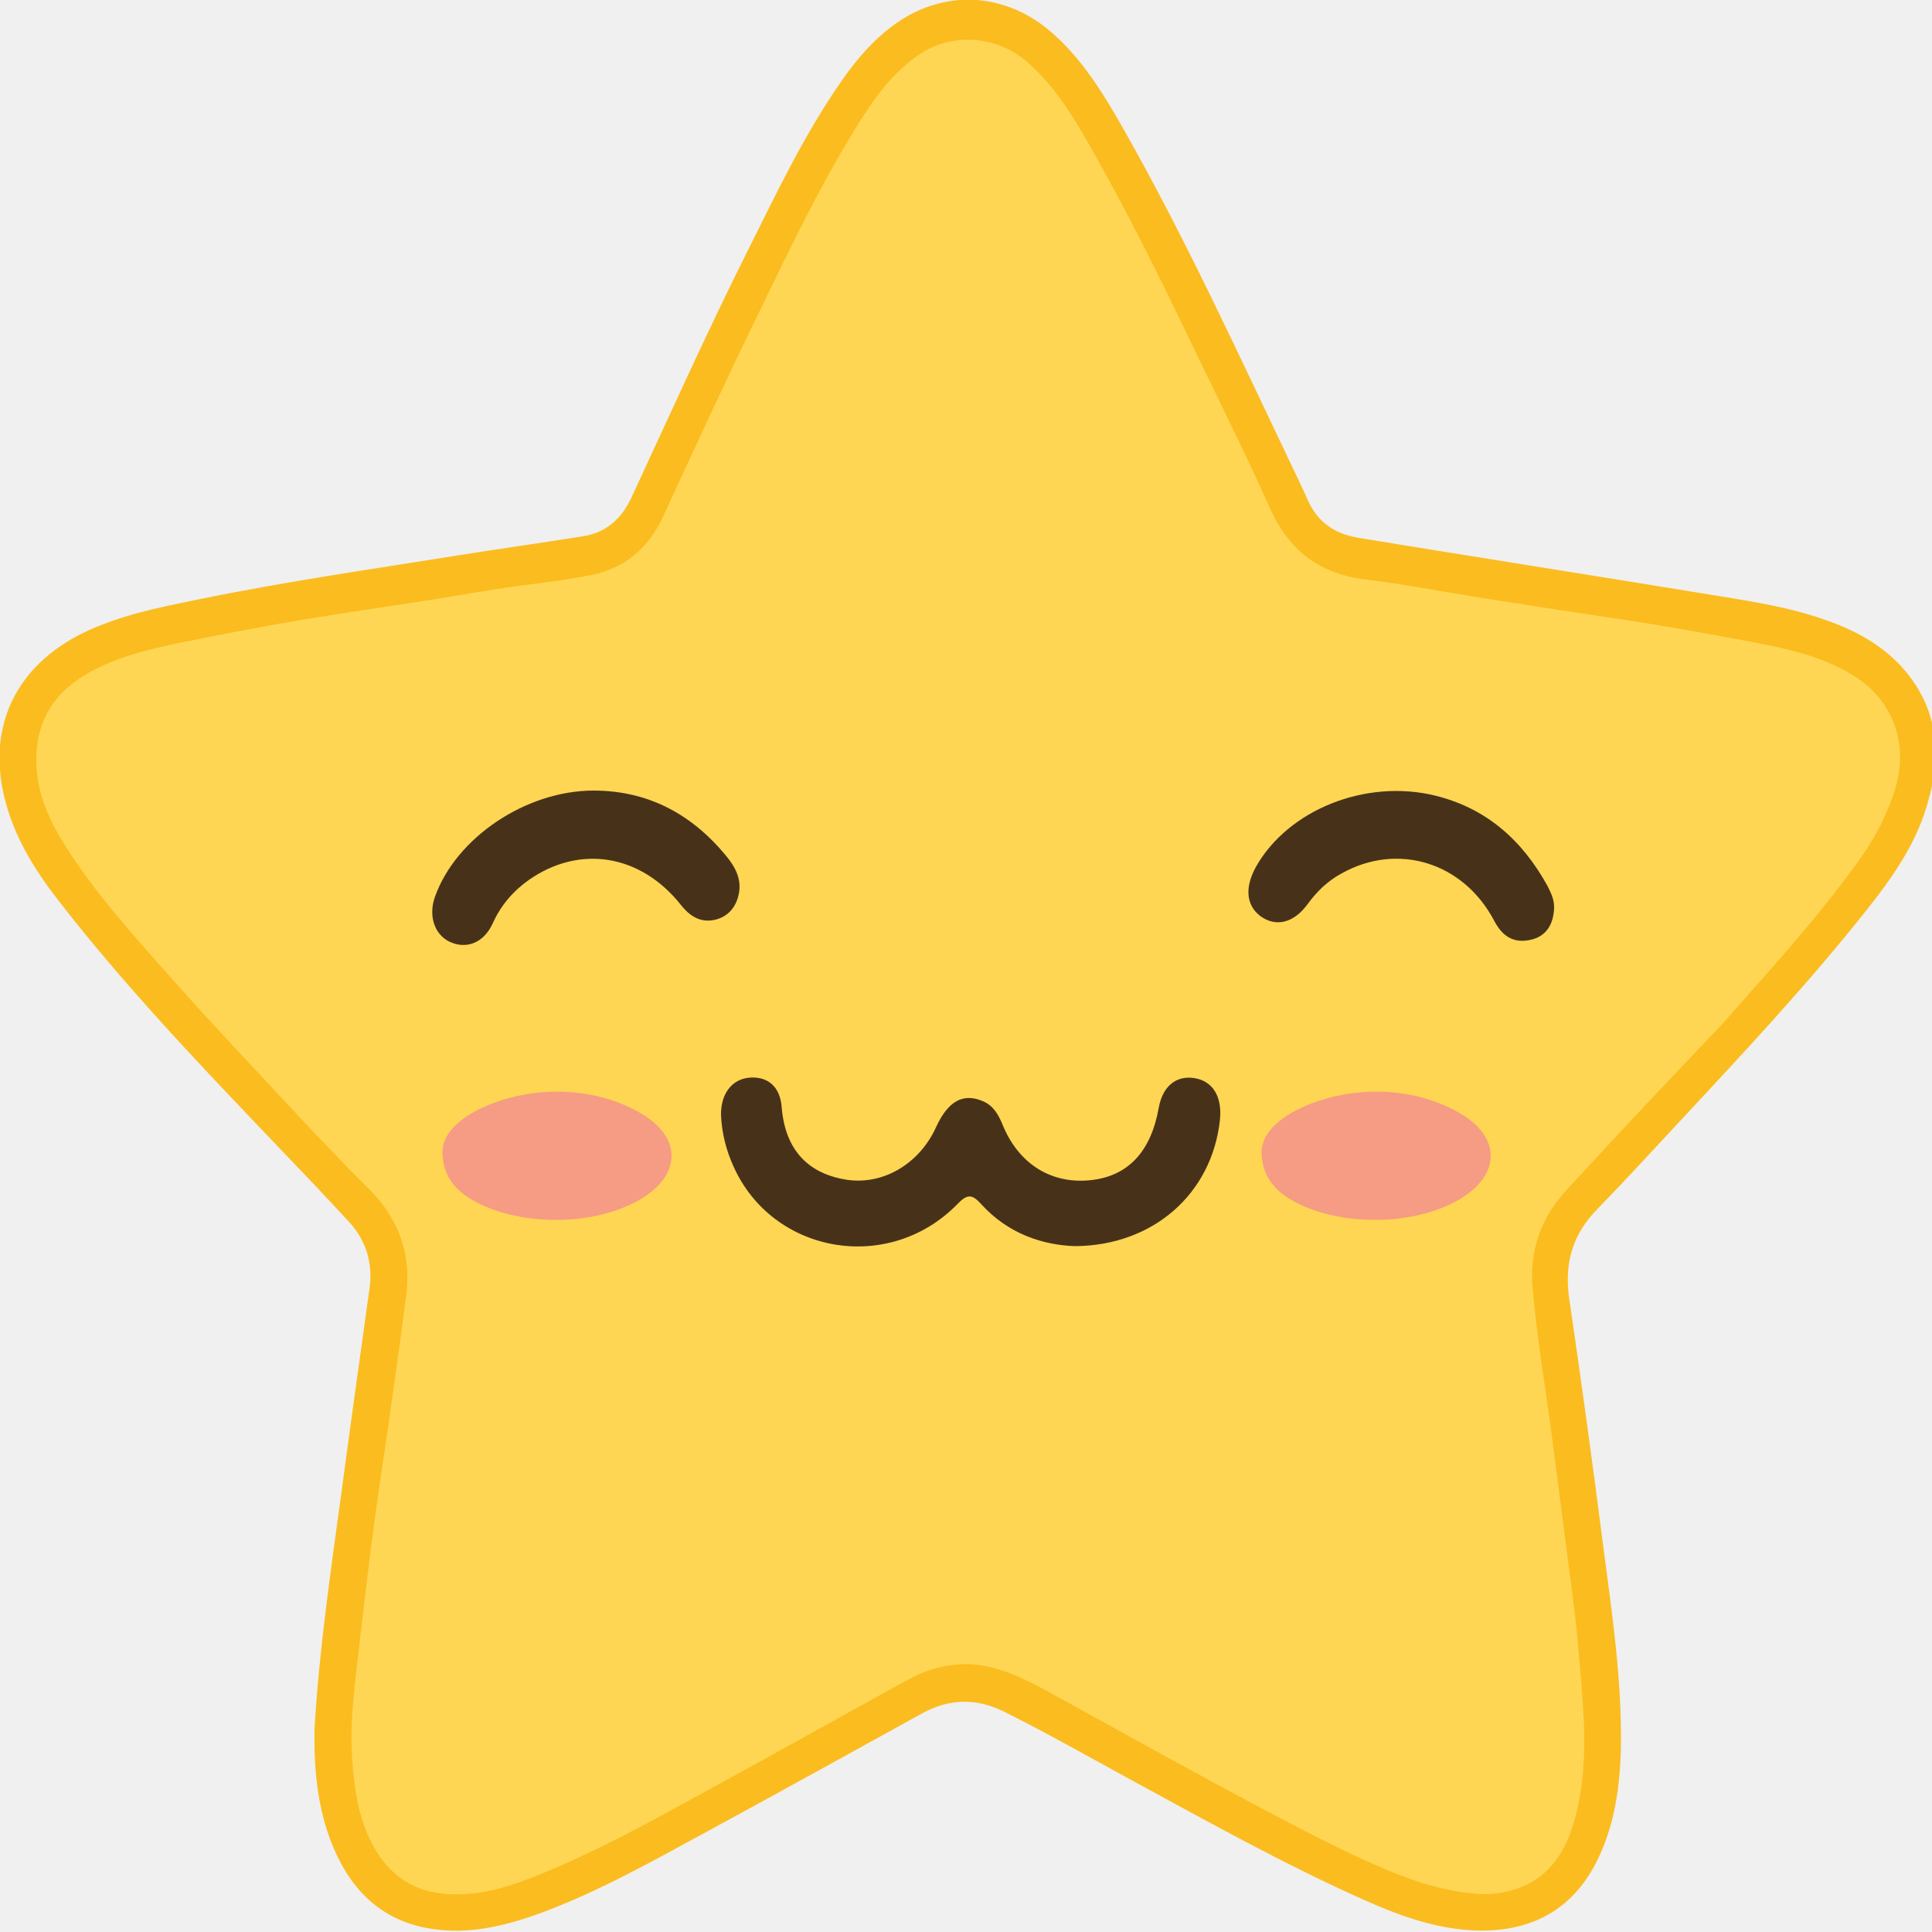
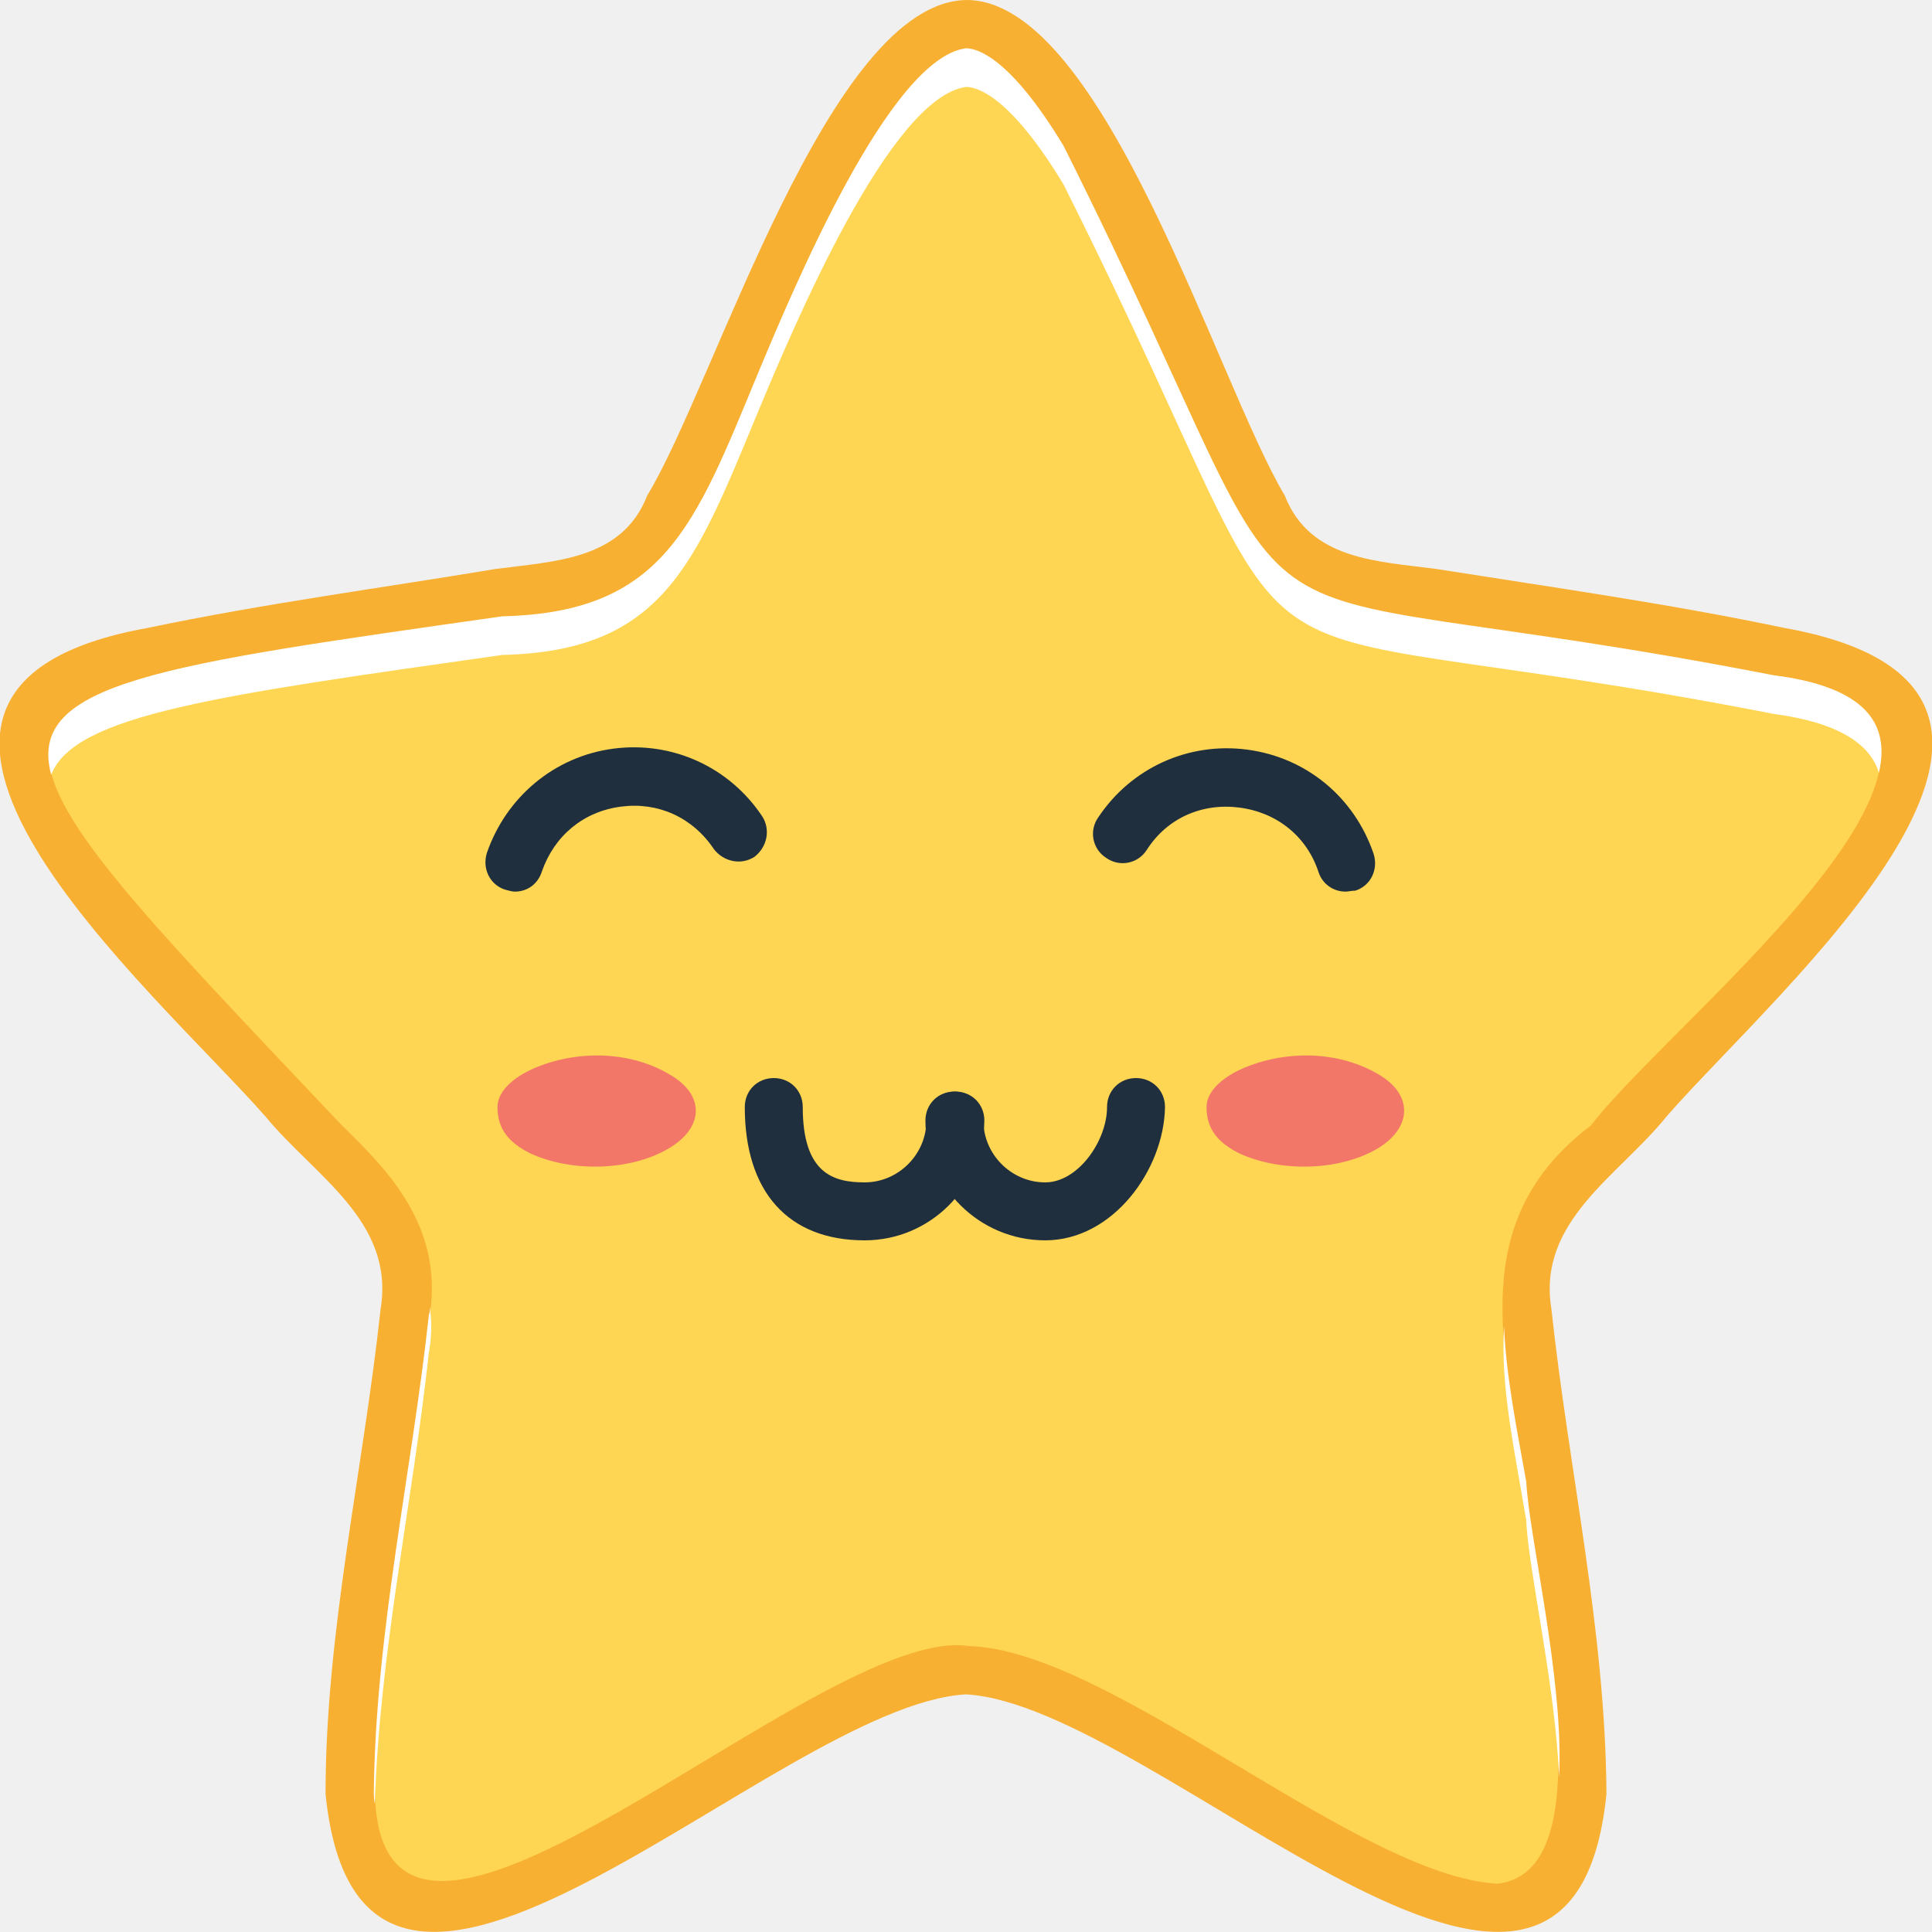
- <svg xmlns="http://www.w3.org/2000/svg" version="1.1" id="Layer_1" x="0px" y="0px" viewBox="0 0 500 500" style="enable-background:new 0 0 500 500;" xml:space="preserve">
+ <svg xmlns="http://www.w3.org/2000/svg" version="1.1" id="Layer_1" x="0px" y="0px" viewBox="0 0 200 200" style="enable-background:new 0 0 200 200;" xml:space="preserve">
  <style type="text/css">
- 	.st0{fill:#5593CE;}
- 	.st1{fill:#F58A21;}
- 	.st2{fill:#FCFBFB;}
- 	.st3{fill:#FECF3F;}
- 	.st4{fill:#F37769;}
- 	.st5{fill:#3E2A15;}
- 	.st6{fill:#FBBC1F;}
- 	.st7{fill:#FED653;}
- 	.st8{fill:#473219;}
- 	.st9{fill:#F69B84;}
- 	.st10{fill:#77D1F3;}
- 	.st11{fill:#61A143;}
- 	.st12{fill:#84C2EA;}
- 	.st13{fill:#F59892;}
- 	.st14{fill:#412F19;}
- 	.st15{fill:#FCFBFA;}
- 	.st16{fill:#E45E39;}
- 	.st17{fill:#C45234;}
- 	.st18{fill:#C45235;}
- 	.st19{fill:#F26C57;}
- 	.st20{fill:#382917;}
- 	.st21{fill:#FDFCFB;}
- 	.st22{fill:#EC8524;}
- 	.st23{fill:#F8B032;}
- 	.st24{fill:#F59B28;}
- 	.st25{fill:#F5856B;}
- 	.st26{fill:#3C2916;}
- 	.st27{fill:#FBFAF9;}
- 	.st28{fill:#67BDC6;}
- 	.st29{fill:#B1DFE5;}
- 	.st30{fill:#9DD5DD;}
- 	.st31{fill:#8BCBD5;}
- 	.st32{fill:#152732;}
- 	.st33{fill:#215D6B;}
- 	.st34{fill:#4C74B9;}
- 	.st35{fill:#7DA9DA;}
- 	.st36{fill:#121D2B;}
- 	.st37{fill:#8C9CCF;}
- 	.st38{fill:#F3F2F3;}
- 	.st39{fill:#B54C33;}
- 	.st40{fill:#D67140;}
- 	.st41{fill:#E88F53;}
- 	.st42{fill:#F8AD71;}
- 	.st43{fill:#28201B;}
- 	.st44{fill:#FCC330;}
- 	.st45{fill:#FDDC65;}
- 	.st46{fill:#F7A280;}
- 	.st47{fill:#4B331B;}
- 	.st48{fill:#EFD1B6;}
- 	.st49{fill:#F8E1C7;}
- 	.st50{fill:#C4A998;}
- 	.st51{fill:#B8A395;}
- 	.st52{fill:#8F7A6F;}
- 	.st53{fill:#162430;}
- 	.st54{fill:#FFFFFF;}
- 	.st55{fill:#939696;}
- 	.st56{fill:#FDFCFC;}
- 	.st57{fill:#B7B8B8;}
- 	.st58{fill:#929595;}
- 	.st59{fill:#F7F5F4;}
- 	.st60{fill:#939595;}
- 	.st61{fill:#949697;}
- 	.st62{fill:#D9D9D9;}
- 	.st63{fill:#261D12;}
- 	.st64{fill:#251E14;}
- 	.st65{fill:#F07F7D;}
- 	.st66{fill:#F3F1F0;}
- 	.st67{fill:#F0EEED;}
- 	.st68{fill:#F58E4E;}
- 	.st69{fill:#F8AE5E;}
- 	.st70{fill:#F9E1C0;}
- 	.st71{fill:#FAC087;}
- 	.st72{fill:#3C2613;}
- 	.st73{fill:#FBF9F9;}
+ 	.st0{fill:#8BCBD5;}
+ 	.st1{fill:#EC8524;}
+ 	.st2{fill:#FED653;}
+ 	.st3{fill:#1F2F3D;}
+ 	.st4{opacity:0.34;}
+ 	.st5{fill:#F58A21;}
+ 	.st6{fill:#D67140;}
+ 	.st7{fill:#C96E43;}
+ 	.st8{fill:#E88F53;}
+ 	.st9{fill:#B54C33;}
+ 	.st10{fill:#F8AE5E;}
+ 	.st11{fill:#FDFCFB;}
+ 	.st12{fill:#F37769;}
+ 	.st13{fill:#F58E4E;}
+ 	.st14{fill:#F9E1C0;}
+ 	.st15{fill:#FAC087;}
+ 	.st16{fill:#FBF9F9;}
+ 	.st17{fill:#4167A0;}
+ 	.st18{fill:#4C74B9;}
+ 	.st19{fill:#7DA9DA;}
+ 	.st20{opacity:0.15;fill:#7DA9DA;}
+ 	.st21{fill:#67BDC6;}
+ 	.st22{fill:#B1DFE5;}
+ 	.st23{fill:#9DD5DD;}
+ 	.st24{fill:#8FD5DC;}
+ 	.st25{fill:#45A4C1;}
+ 	.st26{fill:#77D1F3;}
+ 	.st27{fill:#4AA146;}
+ 	.st28{fill:#FCFBFA;}
+ 	.st29{fill:#FFFFFF;}
+ 	.st30{fill:#F8B032;}
+ 	.st31{fill:#F59B28;}
+ 	.st32{fill:#FBFAF9;}
+ 	.st33{fill:#C45234;}
+ 	.st34{fill:#E45E39;}
+ 	.st35{fill:#939696;}
+ 	.st36{fill:#B7B8B8;}
+ 	.st37{fill:#F05979;}
+ 	.st38{fill:#B7B8B8;stroke:#121C2B;stroke-width:6;stroke-linecap:round;stroke-linejoin:round;stroke-miterlimit:10;}
+ 	.st39{fill:#FBDE84;}
+ 	.st40{fill:#FDC478;}
+ 	.st41{fill:#D88360;}
</style>
-   <g>
-     <path id="silhouette_00000066506965331377544750000008477938651328991907_" class="st6" d="M491.9,172.3   c-6.1-6.5-13.8-10.1-22-12.7c-9.3-3-18.9-4.3-28.5-5.9c-29.9-4.9-59.9-9.6-89.8-14.5c-6-1-10.6-3.9-13.2-9.9   c-1.4-3.2-3-6.4-4.5-9.6c-13.9-29.1-27.3-58.4-43.2-86.4c-5.4-9.5-11.1-18.8-19.6-25.8c-11.6-9.4-26.5-10.1-38.7-1.8   c-5.7,3.9-10.3,9.1-14.3,14.8c-9.9,14.1-17.3,29.8-25,45.2c-10.4,20.8-19.9,42-29.7,63.1c-2.6,5.6-6.7,9.1-12.6,10   c-10.7,1.7-21.4,3.2-32.1,4.9c-22.4,3.6-44.9,6.8-67.2,11.4c-10.3,2.1-20.6,4.1-30.2,8.8c-17.1,8.5-24.6,24-20.2,42.3   c2.4,10.1,7.7,18.7,13.9,26.7c16.9,21.8,35.8,41.7,54.8,61.6c6.9,7.2,13.9,14.5,20.6,21.8c4.4,4.8,6.2,10.8,5.2,17.4   c-2.4,17.4-4.9,34.9-7.2,52.3c-2.8,20.5-5.8,41-7,61.3c-0.2,10.7,0.8,20.9,4.7,30.4c4.9,11.9,13.1,19.6,25.7,21.5   c9.3,1.4,18.3-0.6,27-3.7c15-5.4,28.9-13.2,42.9-20.8c19-10.3,37.9-20.8,56.8-31.2c7.2-4,14.3-4.1,21.6-0.4   c11.2,5.6,22.1,11.8,33.1,17.8c19.7,10.7,39.2,21.6,59.6,30.7c10.3,4.6,20.9,8.4,32.4,8c12.7-0.5,22.4-6.3,28.3-18.4   c4.5-9.3,5.8-19.3,6-29.5c0.2-16.9-2.2-33.5-4.4-50.1c-2.8-21.9-5.8-43.8-9-65.6c-1.3-9.2,0.9-16.6,7.3-23.1   c6.9-7.1,13.6-14.4,20.4-21.7c17.1-18.4,34.3-36.7,50-56.6c6.6-8.4,12.7-17.3,15.4-28C502.8,194,501,182.2,491.9,172.3z" />
+   <g id="star">
+     <path id="silhouette_00000163764267449768246800000004986896889111371175_" class="st30" d="M184.7,65c-11.9-2.5-24-4.2-36-6.1   c-6-0.8-13.1-0.9-15.7-7.6c-7-11.7-18.7-51.2-32.9-51.3C85.8,0.1,74.1,39.6,67,51.3c-2.6,6.7-9.7,6.8-15.7,7.6   c-12,2-24.1,3.6-36,6.1c-35.8,6.4,0.7,37.5,12.2,50.6c5,6.1,13.4,10.8,11.9,19.9c-1.8,16.7-5.7,33.4-5.7,50.2   c3.7,36.9,46.5-9.2,66.3-10.3c19.8,1.1,62.6,47.2,66.3,10.3c-0.1-16.9-3.9-33.5-5.7-50.2c-1.5-9.1,7-13.8,11.9-19.9   C183.9,102.5,220.5,71.4,184.7,65z" />
    <g>
+       <path class="st2" d="M155,195c-14.5-0.8-40-24.2-54.7-24.6c-15.5-2.4-61.1,43.4-61.5,15c0.1-16.6,3.9-32.8,5.7-49.3    c1.4-9.3-4.5-15.1-9.2-19.7C-7,71.7-8,72.4,52,63.9c16.6-0.4,19.9-9.3,26.4-25C82.2,29.7,92.1,6.1,100,5.1c1.2,0,4.6,1,10.1,10.1    c29.3,58.5,9.9,42.4,73.5,54.8c30.4,3.9-10.2,35.1-18.9,46.5c-12.8,9.7-9.2,22.6-6.8,37C158.3,162.7,167,193.7,155,195z" />
      <g>
-         <path class="st7" d="M491,190c-2-7.9-7-13-13.8-16.6c-7.7-4.1-16.1-5.8-24.5-7.4c-12.3-2.3-24.6-4.5-37-6.3     c-10.8-1.6-21.7-3.3-32.5-5c-9.9-1.6-19.7-3.5-29.6-4.7c-11.7-1.4-19.8-7.1-24.9-18.4c-6.9-15.4-14.5-30.5-21.8-45.7     c-7.5-15.7-15.3-31.2-23.8-46.3c-4.8-8.5-9.7-17-17.2-23.5c-7.9-6.9-19.4-7.8-28-2c-6.3,4.3-10.9,10.2-14.9,16.6     c-10.2,16-18.3,33.1-26.6,50.2c-8.5,17.4-16.6,35-24.7,52.6c-3.8,8.3-9.9,13.5-18.6,15.3c-6.4,1.3-12.9,2-19.3,2.9     c-7.6,1-15.1,2.4-22.7,3.6c-11,1.7-22,3.3-33,5.1c-10.5,1.8-20.9,3.8-31.3,5.9c-8.6,1.8-17.2,3.8-25,8.5     c-8.2,5-12.6,12.3-12.4,22.4c0.1,7.8,3.1,14.6,7,20.9c8.2,13.2,18.6,24.5,28.8,36c10.1,11.4,20.7,22.5,31.1,33.7     c6.2,6.6,12.4,13.2,18.8,19.5c7.8,7.7,11.5,16.8,10,28.2c-1.1,8.5-2.3,17.1-3.5,25.6c-1.4,10.4-3.1,20.8-4.5,31.2     c-1.4,10.2-2.6,20.5-3.8,30.8c-1.2,11-3,21.9-2.1,33.1c0.6,7.4,1.7,14.6,5.2,21.2c4.4,8.2,11,12.4,19.9,12.8     c7.3,0.4,14.2-1.5,20.9-4.1c16.7-6.5,32.3-15.3,48-23.9c16.7-9.1,33.3-18.5,50-27.6c7.5-4.1,15.6-5.1,23.8-2.4     c5.6,1.8,10.8,4.8,15.9,7.6c17.3,9.5,34.6,19.2,52,28.4c10.6,5.6,21.2,11.2,32.2,15.8c7.9,3.3,16,5.8,24.5,6.2     c2.6,0.1,5.2-0.3,7.7-1c9.2-2.6,13.9-9.6,16.3-18.6c2.2-8.3,2.7-16.7,2.3-25.3c-0.4-7.6-1.1-15.2-1.8-22.8c-0.8-8-2-16-3-24     c-1.3-9.8-2.5-19.6-3.8-29.4c-1.7-12.1-3.7-24.2-4.7-36.4c-0.5-7.1,1-13.4,4.7-19.4c2.6-4.1,6-7.3,9.2-10.8     c11.7-12.8,23.7-25.3,35.6-37.9c0.2-0.3,0.5-0.5,0.7-0.8c10-11.4,20.3-22.6,29.5-34.7c4.7-6.1,9.3-12.3,12.2-19.6     C491.3,203.1,492.7,196.8,491,190z" />
-         <path class="st8" d="M278.1,322.5c-8.1-0.3-17.1-3.1-24.1-10.8c-2.5-2.8-3.7-2.7-6.3,0c-17.8,18.1-47.8,12.8-57.9-9.9     c-1.9-4.2-3-8.6-3.2-13.2c-0.1-5.5,2.8-9.3,7.3-9.7c4.7-0.4,8,2.2,8.4,7.7c1.1,13.2,9.2,17.5,16.7,18.7c9.5,1.5,19-4.1,23.3-13.7     c3.1-6.7,7-8.8,12.1-6.6c2.6,1.1,3.9,3.3,5,5.9c4.1,10.3,12.7,15.7,23.1,14.5c9.5-1.1,15.4-7.4,17.4-18.8c1-5.4,4.4-8.3,9.1-7.6     c4.9,0.7,7.4,4.9,6.7,11C313.6,308.8,298.6,322.4,278.1,322.5z" />
-         <path class="st8" d="M153.6,204.6c14,0,25.4,6,34.4,17c2.4,2.9,4.1,6.2,3.1,10.2c-0.8,3.2-2.8,5.4-5.9,6.2     c-3.7,0.9-6.5-0.7-8.9-3.7c-10.4-13.2-26.2-15.8-39.4-6.6c-4.1,2.9-7.3,6.6-9.4,11.3c-2.3,5-6.8,6.8-11.2,4.7     c-3.9-1.9-5.5-6.8-3.7-11.7C118.1,216.7,136.2,204.6,153.6,204.6z" />
-         <path class="st8" d="M402.2,235.1c-0.2,4.1-2,7.2-6,8.1c-4.3,1-7.3-0.7-9.5-4.9c-8-15.2-25.1-20.4-39.6-12.2     c-3.5,1.9-6.3,4.6-8.7,7.9c-3.6,4.9-8.2,6-12.2,3.1c-3.7-2.8-4.1-7.4-1.2-12.7c8.3-14.8,28.4-22.9,46.4-18.5     c13.1,3.2,22.5,11.4,29.1,23.4C401.4,231.1,402.3,232.9,402.2,235.1z" />
-         <path class="st9" d="M378.8,288.7c-10.9-6.9-26.1-8.1-39.2-3.2c-7.9,3-12.9,7.4-13.1,12.4c0,6.7,3.6,10.8,9.9,13.8     c11.8,5.6,29.6,5.5,41.3-1.3C388,304.3,388.6,295,378.8,288.7z" />
-         <path class="st9" d="M166.8,288.7c-10.9-6.9-26.1-8.1-39.2-3.2c-7.9,3-12.9,7.4-13.1,12.4c0,6.7,3.6,10.8,9.9,13.8     c11.8,5.6,29.6,5.5,41.3-1.3C176,304.3,176.6,295,166.8,288.7z" />
+         <path class="st29" d="M52,67.8c16.6-0.4,19.9-9.3,26.4-25C82.2,33.7,92.1,10.1,100,9c1.2,0,4.6,1,10.1,10.1     c29.3,58.5,9.9,42.4,73.5,54.8c6.7,0.9,10,3.1,10.9,6.1c1.2-5.1-1.4-8.9-10.9-10.1c-63.7-12.4-44.2,3.7-73.5-54.8     c-5.5-9.1-8.9-10.1-10.1-10.1c-7.9,1-17.8,24.7-21.6,33.8c-6.5,15.7-9.7,24.6-26.4,25c-35.1,5-49.3,6.8-46.7,16.4     C7.7,74,22.4,72,52,67.8z" />
+         <path class="st29" d="M155.7,137.3c-0.4,6.2,1.1,12.9,2.3,20.1c0.2,5.1,3,16.9,3.4,26.6c0.5-10.2-3.1-24.8-3.4-30.6     C157,147.8,155.9,142.4,155.7,137.3z" />
+         <path class="st29" d="M44.5,135.3c0,0.3,0,0.6-0.1,0.8c-1.8,16.5-5.5,32.7-5.7,49.3c0,0.5,0,0.9,0.1,1.3     c0.5-15.7,3.9-31.1,5.6-46.7C44.7,138.4,44.7,136.8,44.5,135.3z" />
+       </g>
+       <g>
+         <g>
+           <path class="st3" d="M53.3,92.3c-0.3,0-0.6-0.1-1-0.2c-1.6-0.5-2.4-2.2-1.9-3.8c2-5.8,7-10,13.1-10.8c6.1-0.8,12,1.9,15.4,7      c0.9,1.4,0.5,3.2-0.8,4.2c-1.4,0.9-3.2,0.5-4.2-0.8c-2.2-3.3-5.8-4.9-9.6-4.4c-3.9,0.5-6.9,3-8.2,6.7      C55.7,91.5,54.6,92.3,53.3,92.3z" />
+         </g>
+       </g>
+       <g>
+         <g>
+           <path class="st3" d="M139.3,92.3c-1.3,0-2.4-0.8-2.8-2c-1.2-3.7-4.3-6.2-8.2-6.7c-3.9-0.5-7.5,1.1-9.6,4.4      c-0.9,1.4-2.8,1.8-4.2,0.8c-1.4-0.9-1.8-2.8-0.8-4.2c3.4-5.1,9.3-7.8,15.4-7c6.1,0.8,11.1,4.9,13.1,10.8      c0.5,1.6-0.3,3.3-1.9,3.8C139.9,92.2,139.6,92.3,139.3,92.3z" />
+         </g>
+       </g>
+       <path class="st12" d="M143,111.4c-3.8-2.4-9-2.8-13.6-1.1c-2.7,1-4.5,2.6-4.5,4.3c0,2.3,1.2,3.7,3.4,4.8    c4.1,1.9,10.2,1.9,14.3-0.5C146.1,116.8,146.3,113.5,143,111.4z" />
+       <path class="st12" d="M69.6,111.4c-3.8-2.4-9-2.8-13.6-1.1c-2.7,1-4.5,2.6-4.5,4.3c0,2.3,1.2,3.7,3.4,4.8    c4.1,1.9,10.2,1.9,14.3-0.5C72.8,116.8,73,113.5,69.6,111.4z" />
+       <g>
+         <g>
+           <g>
+             <path class="st3" d="M89.5,128.4c-7.9,0-12.4-5-12.4-13.8c0-1.7,1.3-3,3-3s3,1.3,3,3c0,6.9,3.2,7.8,6.4,7.8       c3.5,0,6.4-2.9,6.4-6.4c0-1.7,1.3-3,3-3s3,1.3,3,3C101.8,122.9,96.3,128.4,89.5,128.4z" />
+           </g>
+         </g>
+         <g>
+           <g>
+             <path class="st3" d="M108.2,128.4c-6.8,0-12.4-5.5-12.4-12.4c0-1.7,1.3-3,3-3s3,1.3,3,3c0,3.5,2.9,6.4,6.4,6.4       c3.4,0,6.4-4.3,6.4-7.8c0-1.7,1.3-3,3-3s3,1.3,3,3C120.5,121.1,115.2,128.4,108.2,128.4z" />
+           </g>
+         </g>
      </g>
    </g>
  </g>
</svg>
